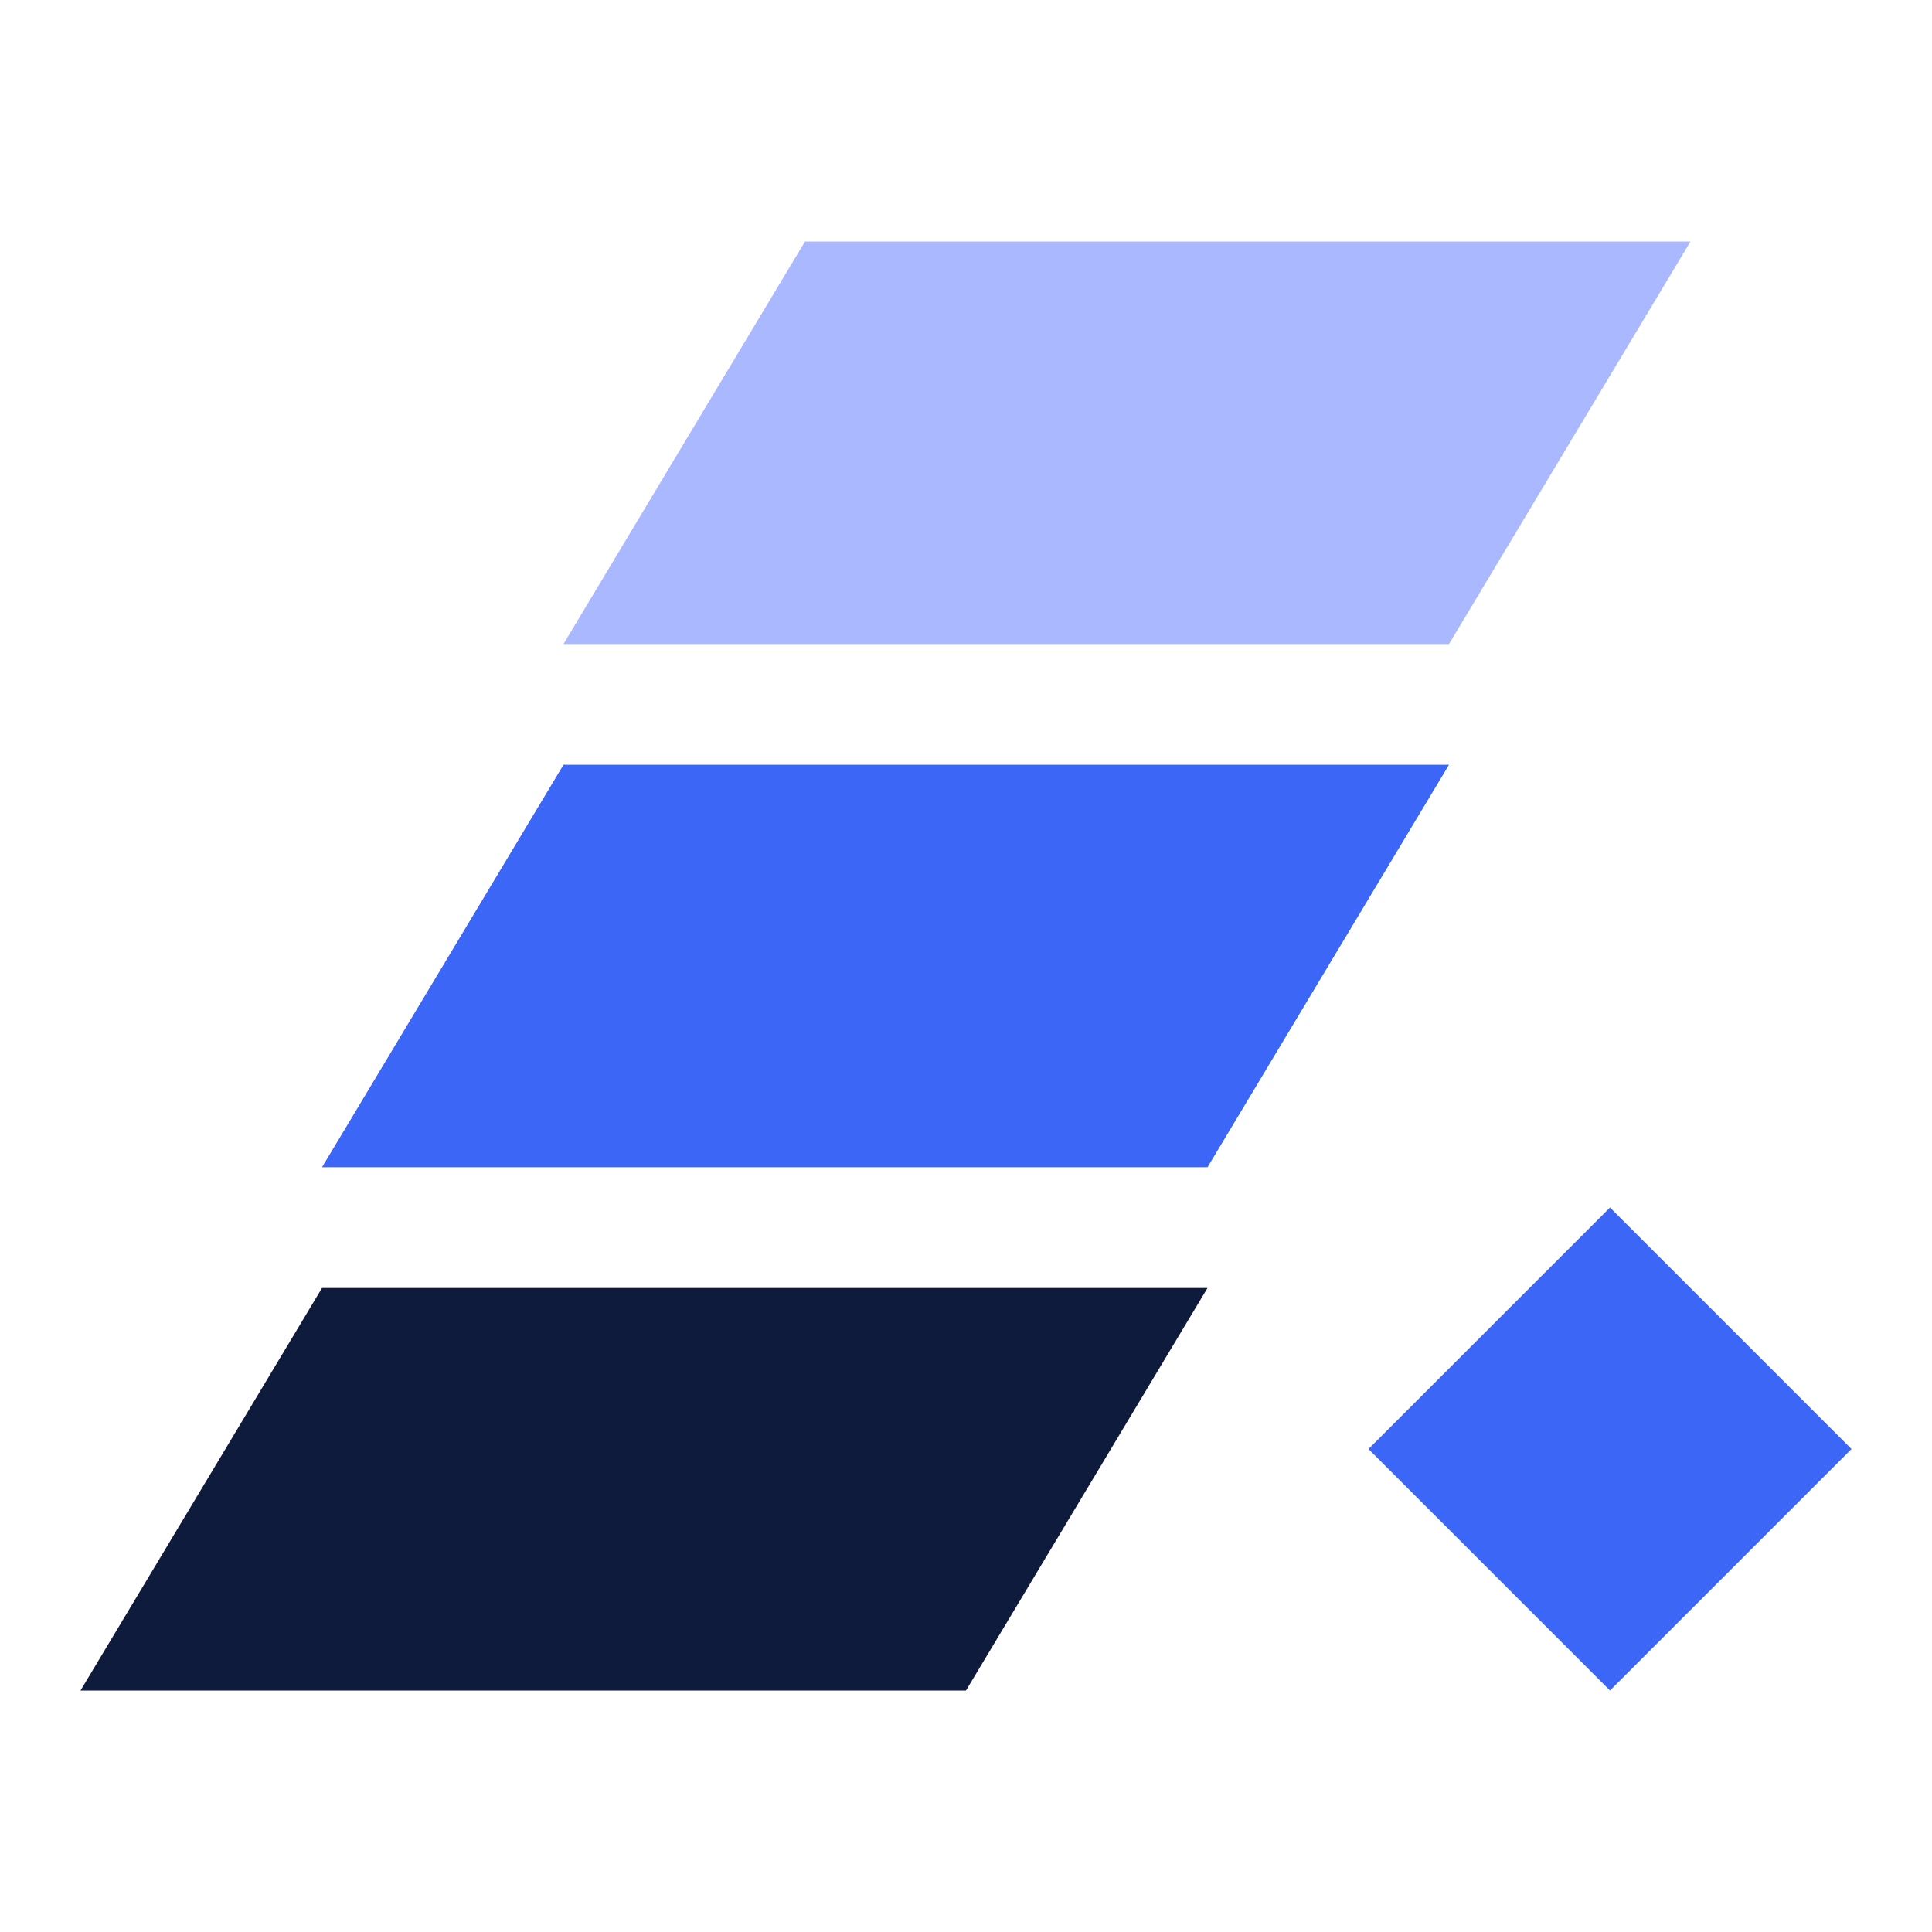
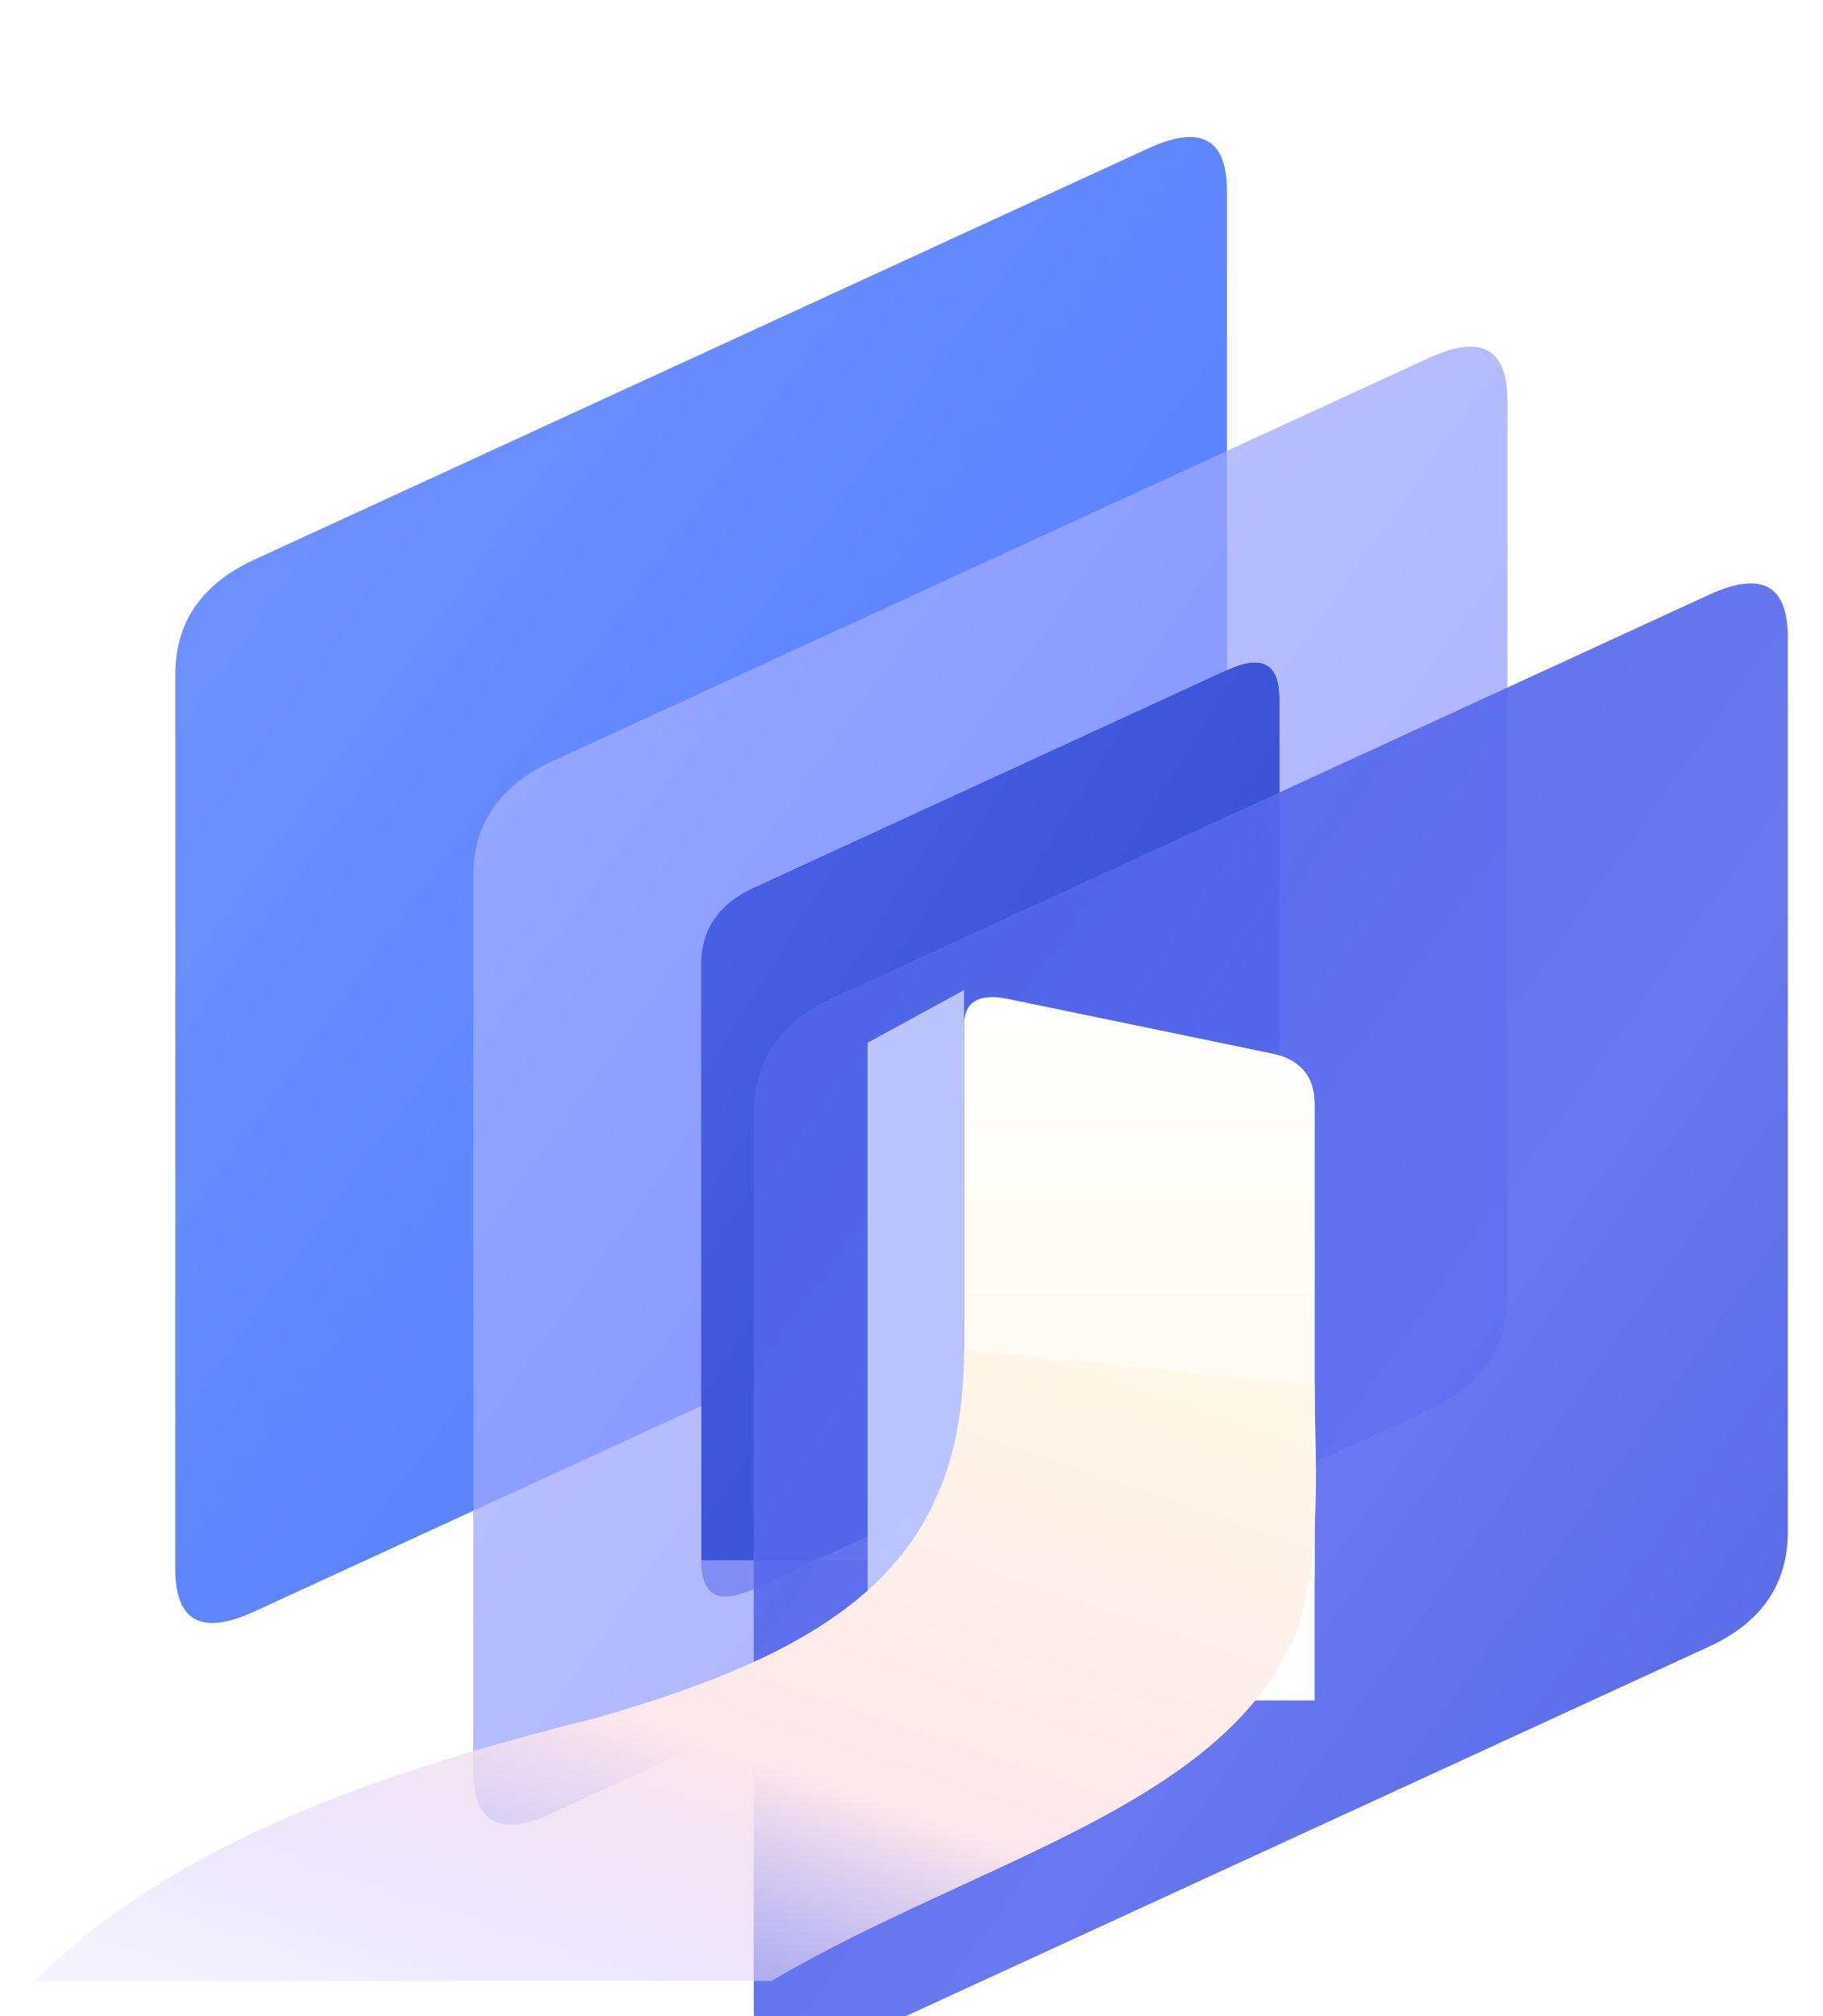
- <svg xmlns="http://www.w3.org/2000/svg" viewBox="0 0 48 48" role="img" aria-label="JADARAH symbol">
-   <path d="M8 32h22l-6 10H2z" fill="#0F1B3D" />
-   <path d="M14 19h22l-6 10H8z" fill="#3B66F6" />
-   <path d="M20 6h22l-6 10H14z" fill="#A9B8FF" />
-   <path d="M40 30l6 6-6 6-6-6z" fill="#3B66F6" />
+ <svg xmlns="http://www.w3.org/2000/svg" viewBox="2 7 104 115" role="img" aria-label="JADARAH symbol">
+   <defs>
+     <linearGradient id="a" x1="0" y1="0" x2="1" y2="1">
+       <stop offset="0" stop-color="#6A8CFF" />
+       <stop offset="1" stop-color="#3B6CFF" />
+     </linearGradient>
+     <linearGradient id="b" x1="0" y1="0" x2="1" y2="1">
+       <stop offset="0" stop-color="#A9B8FF" />
+       <stop offset="1" stop-color="#8A8DFF" />
+     </linearGradient>
+     <linearGradient id="t" x1="0" y1="0" x2="1" y2="1">
+       <stop offset="0" stop-color="#4C63E8" />
+       <stop offset="1" stop-color="#2E46C9" />
+     </linearGradient>
+     <linearGradient id="c" x1="0" y1="0" x2="1" y2="1">
+       <stop offset="0" stop-color="#4E62E6" />
+       <stop offset=".6" stop-color="#5C6CF0" />
+       <stop offset="1" stop-color="#4459E2" />
+     </linearGradient>
+     <linearGradient id="d" x1="0" y1="0" x2="0" y2="1">
+       <stop offset="0" stop-color="#FFFFFF" />
+       <stop offset="1" stop-color="#FFF7E8" />
+     </linearGradient>
+     <linearGradient id="p" x1=".8" y1="0" x2=".1" y2="1">
+       <stop offset="0" stop-color="#FFF7E8" />
+       <stop offset=".55" stop-color="#FCE7EC" />
+       <stop offset="1" stop-color="#C9C3FF" stop-opacity=".2" />
+     </linearGradient>
+   </defs>
+   <path d="M12,45.5 Q12,41 16.5,38.93 L67.5,15.47 Q72,13.4 72,17.9 L72,68.9 Q72,73.4 67.5,75.47 L16.5,98.93 Q12,101 12,96.5 Z" fill="url(#a)" opacity=".92" />
+   <path d="M42,62.02 Q42,59.02 45,57.64 L72,45.22 Q75,43.84 75,46.84 L75,80.84 Q75,83.84 72,85.22 L45,97.64 Q42,99.02 42,96.02 Z" fill="url(#t)" />
+   <path d="M29,57 Q29,52.5 33.5,50.43 L83.5,27.43 Q88,25.36 88,29.86 L88,80.86 Q88,85.36 83.5,87.43 L33.5,110.43 Q29,112.5 29,108 Z M42,96 L42,62.02 Q42,59.02 45,57.64 L72,45.22 Q75,43.84 75,46.84 L75,96 Z" fill="url(#b)" fill-rule="evenodd" opacity=".74" />
+   <path d="M45,70.5 Q45,66 49.5,63.93 L99.5,40.93 Q104,38.86 104,43.36 L104,94.36 Q104,98.86 99.5,100.93 L49.5,123.93 Q45,126 45,121.5 Z M57,104 L57,65.48 Q57,63.48 59.5,63.98 L74.5,67.08 Q77,67.58 77,69.98 L77,104 Z" fill="url(#c)" fill-rule="evenodd" opacity=".92" />
+   <path d="M57,100 L57,65.48 Q57,63.48 59.5,63.98 L74.5,67.08 Q77,67.58 77,69.98 L77,97 Q67,103 57,100 Z" fill="url(#d)" />
+   <path d="M51.5,66.48 L57,63.48 L57,100 L51.5,102 Z" fill="#BFC8FF" opacity=".95" />
+   <path d="M57,84 C57,96 50,101 36,105 C24,108 12,112 4,120 L46,120 C58,113 72,110 76,100 C77.5,95 77,90 77,86 Z" fill="url(#p)" />
</svg>
